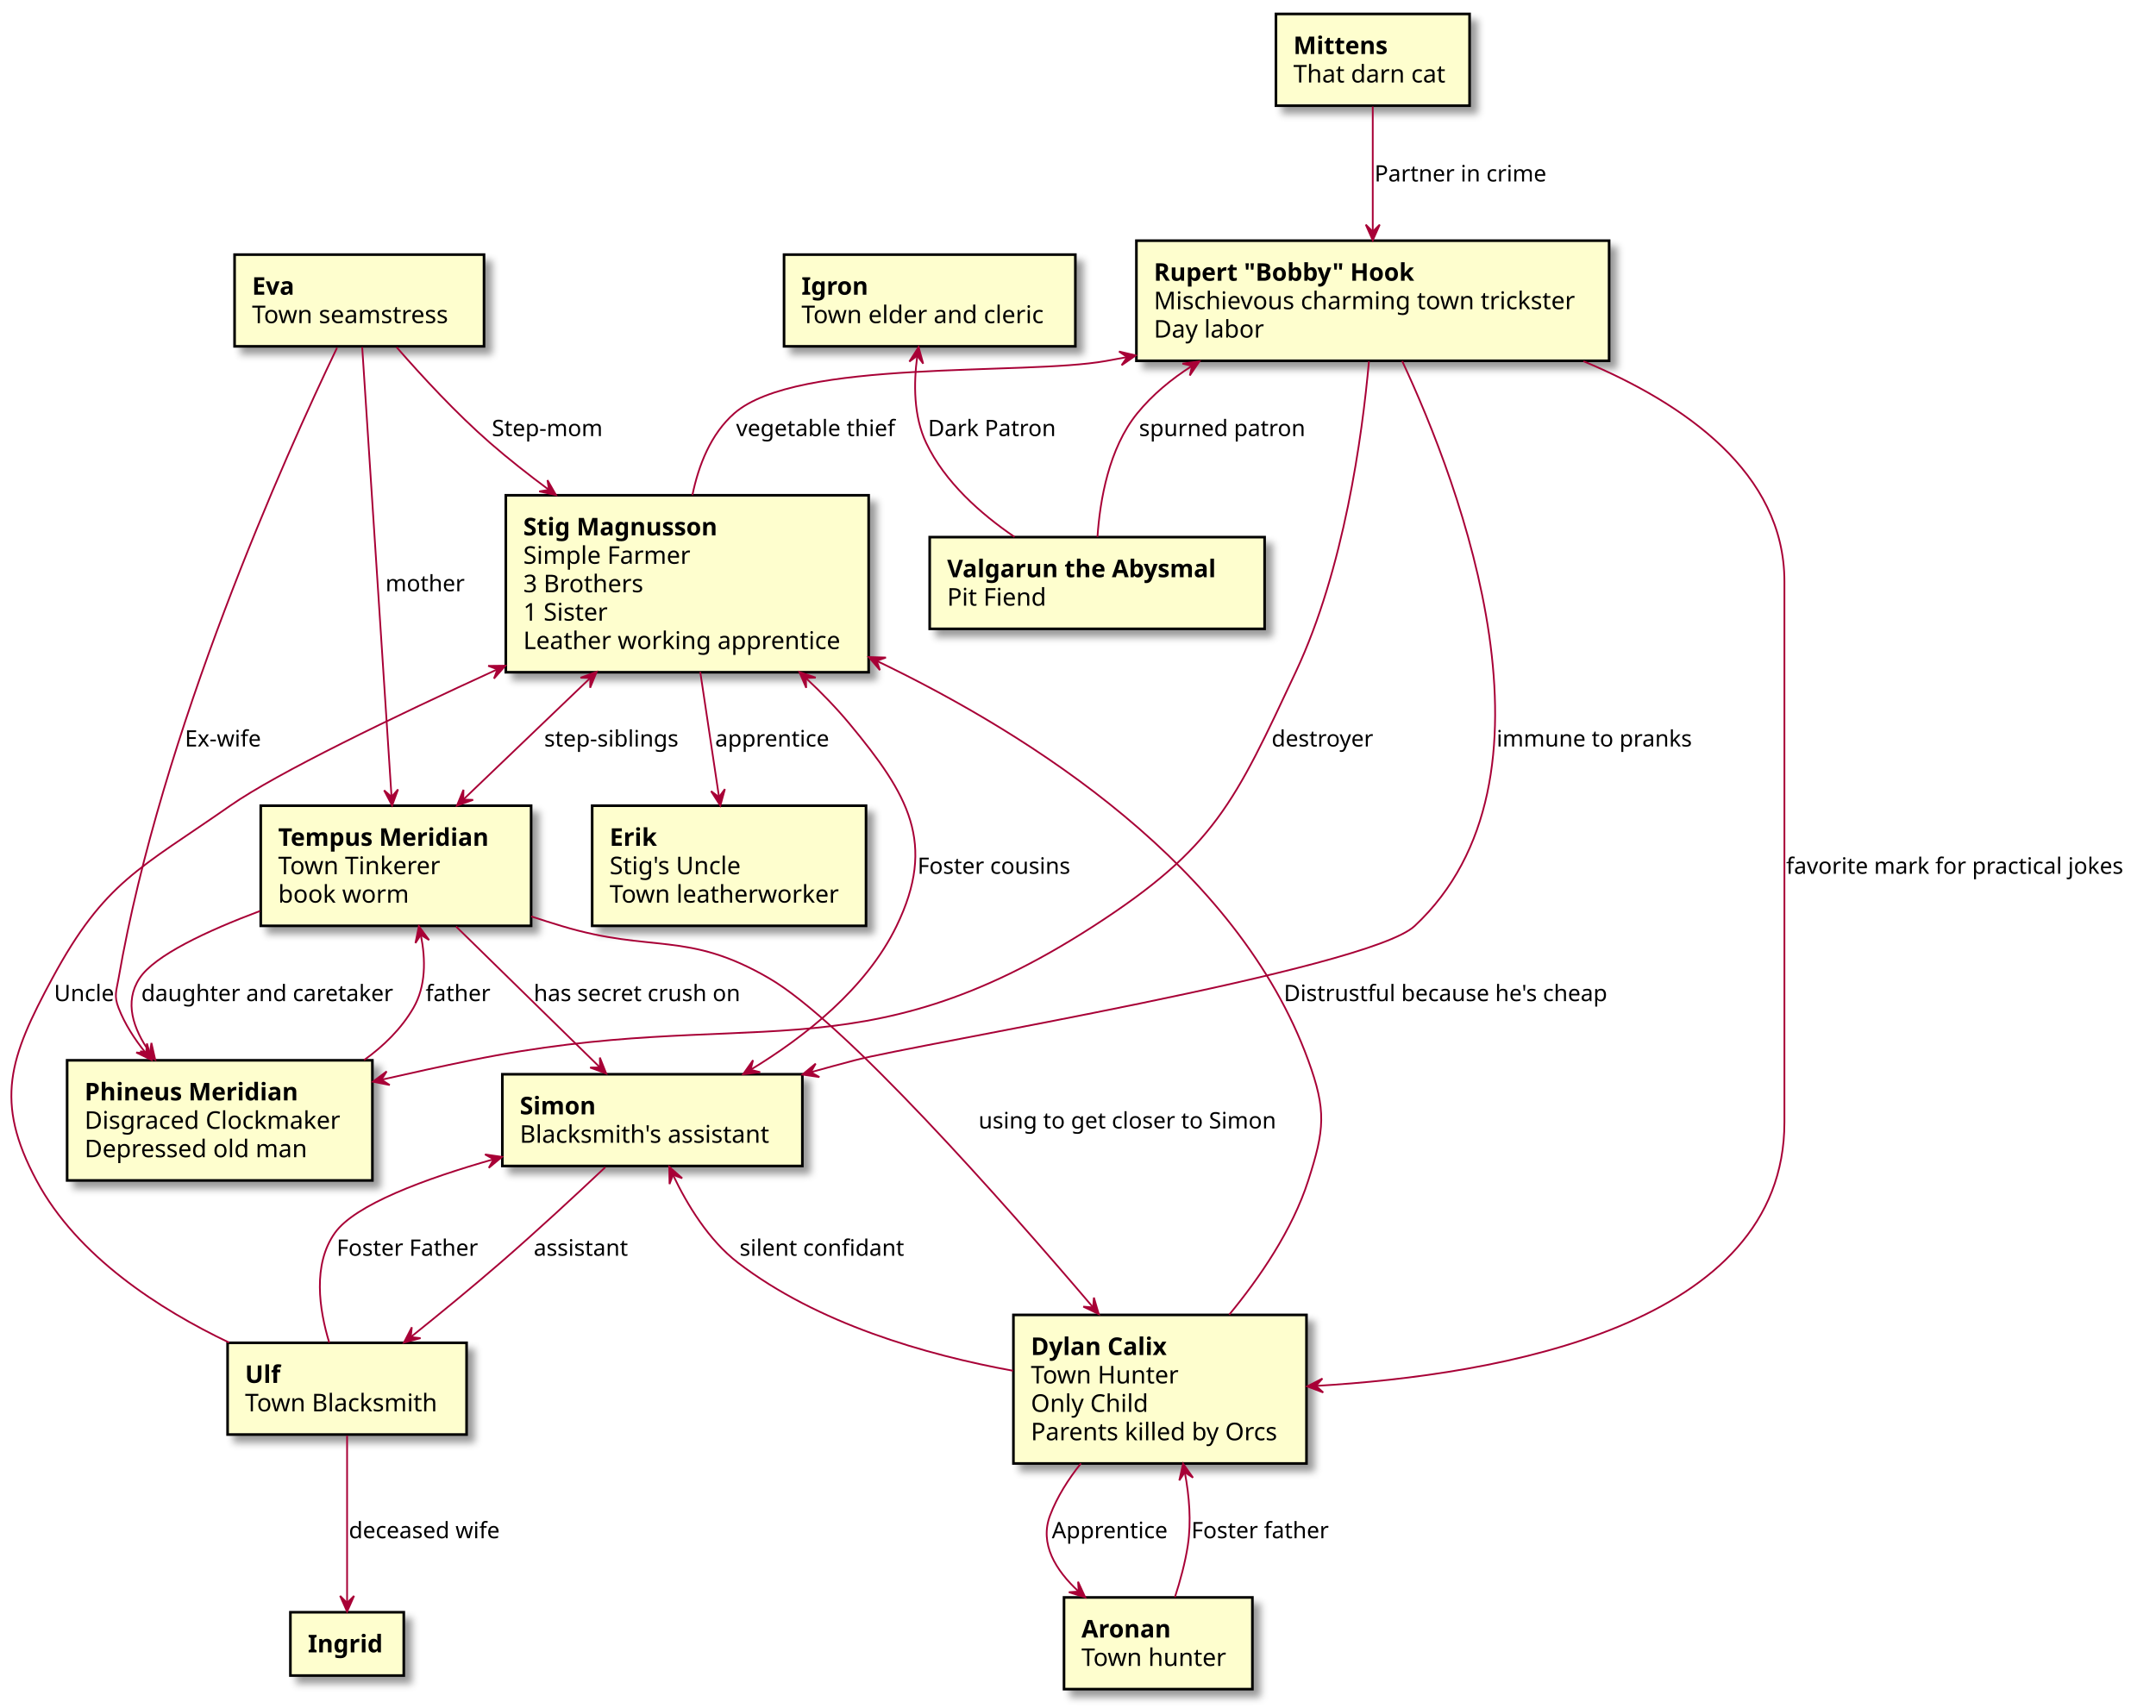
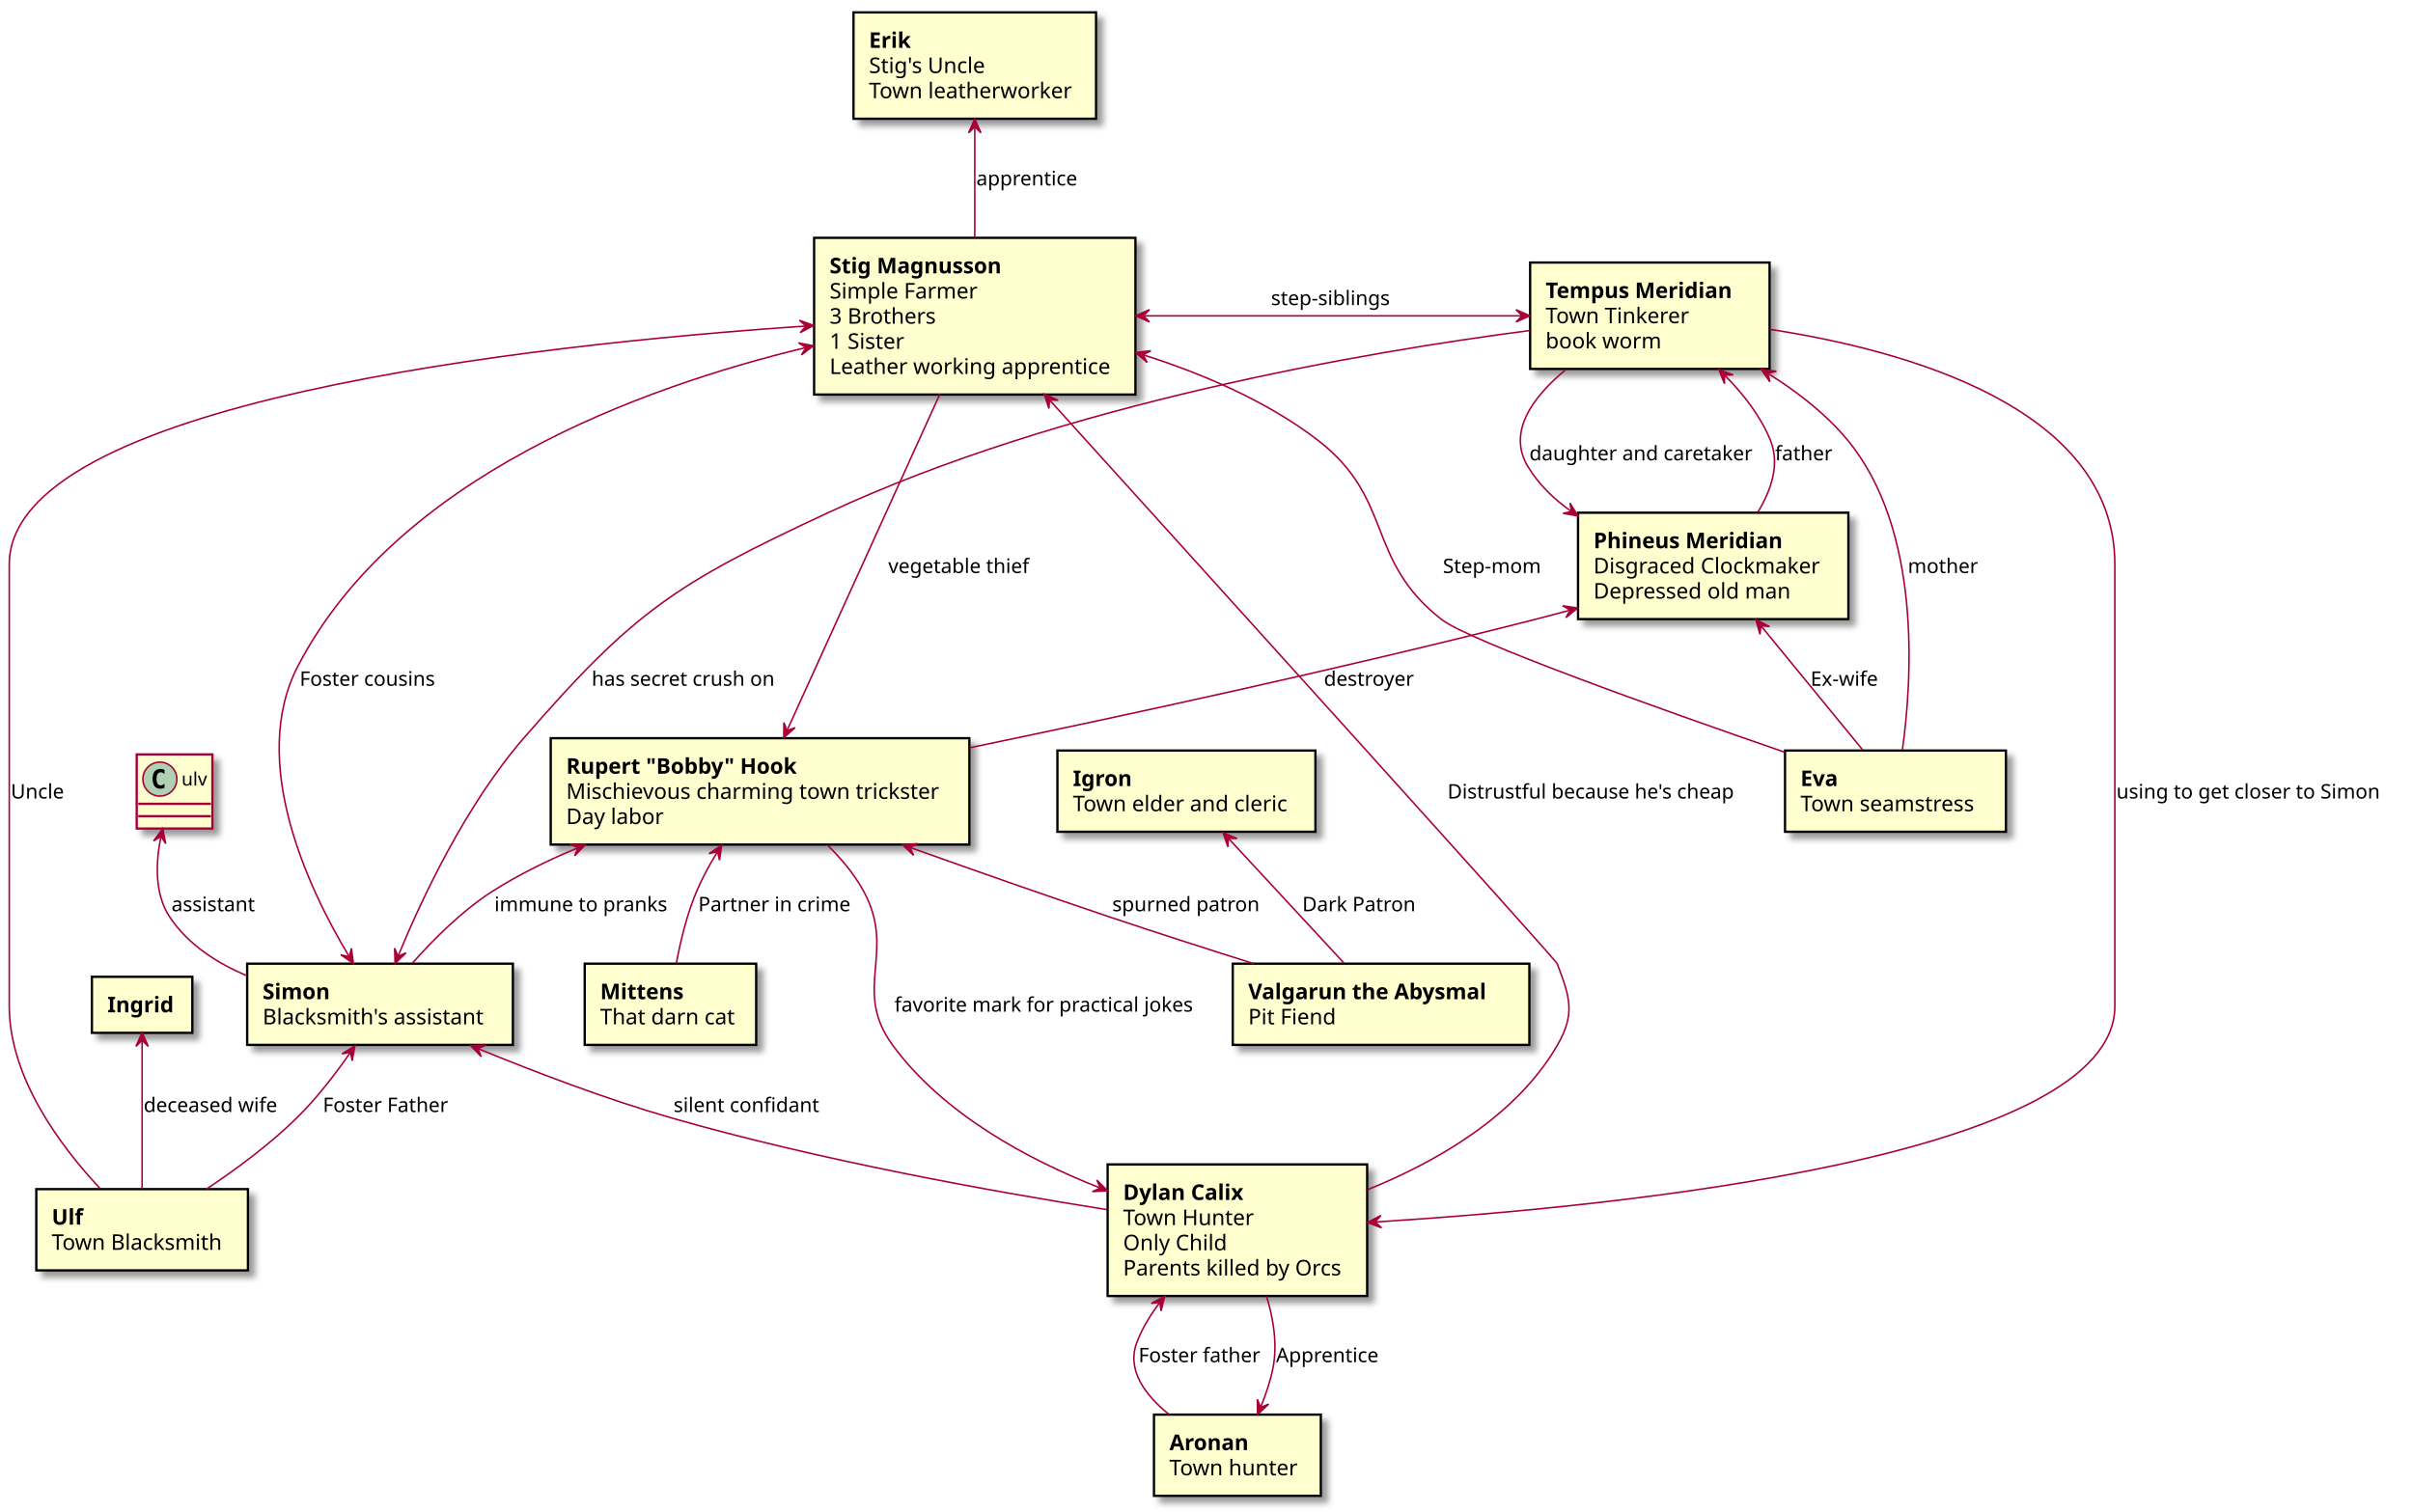
- <svg xmlns="http://www.w3.org/2000/svg" contentScriptType="application/ecmascript" contentStyleType="text/css" height="979px" preserveAspectRatio="none" style="width:1236px;height:979px;" version="1.1" viewBox="0 0 1236 979" width="1236px" zoomAndPan="magnify">
+ <svg xmlns="http://www.w3.org/2000/svg" contentScriptType="application/ecmascript" contentStyleType="text/css" height="979px" preserveAspectRatio="none" style="width:1562px;height:979px;" version="1.1" viewBox="0 0 1562 979" width="1562px" zoomAndPan="magnify">
  <defs>
-     <filter height="300%" id="fdh2hsy1jecmj" width="300%" x="-1" y="-1">
+     <filter height="300%" id="f1grgkaiyxh1zf" width="300%" x="-1" y="-1">
      <feGaussianBlur result="blurOut" stdDeviation="2.0" />
      <feColorMatrix in="blurOut" result="blurOut2" type="matrix" values="0 0 0 0 0 0 0 0 0 0 0 0 0 0 0 0 0 0 .4 0" />
      <feOffset dx="4.0" dy="4.0" in="blurOut2" result="blurOut3" />
      <feBlend in="SourceGraphic" in2="blurOut3" mode="normal" />
    </filter>
  </defs>
  <g>
-     <rect fill="#FEFECE" filter="url(#fdh2hsy1jecmj)" height="101.484" style="stroke: #000000; stroke-width: 1.5;" width="208" x="289.98" y="284" />
-     <text fill="#000000" font-family="sans-serif" font-size="14" font-weight="bold" lengthAdjust="spacingAndGlyphs" textLength="125" x="299.98" y="306.995">Stig Magnusson</text>
-     <text fill="#000000" font-family="sans-serif" font-size="14" lengthAdjust="spacingAndGlyphs" textLength="98" x="299.98" y="323.292">Simple Farmer</text>
-     <text fill="#000000" font-family="sans-serif" font-size="14" lengthAdjust="spacingAndGlyphs" textLength="73" x="299.98" y="339.589">3 Brothers</text>
-     <text fill="#000000" font-family="sans-serif" font-size="14" lengthAdjust="spacingAndGlyphs" textLength="52" x="299.98" y="355.886">1 Sister</text>
-     <text fill="#000000" font-family="sans-serif" font-size="14" lengthAdjust="spacingAndGlyphs" textLength="188" x="299.98" y="372.183">Leather working apprentice</text>
-     <rect fill="#FEFECE" filter="url(#fdh2hsy1jecmj)" height="68.891" style="stroke: #000000; stroke-width: 1.5;" width="157" x="339.48" y="462" />
-     <text fill="#000000" font-family="sans-serif" font-size="14" font-weight="bold" lengthAdjust="spacingAndGlyphs" textLength="29" x="349.48" y="484.995">Erik</text>
-     <text fill="#000000" font-family="sans-serif" font-size="14" lengthAdjust="spacingAndGlyphs" textLength="80" x="349.48" y="501.292">Stig's Uncle</text>
-     <text fill="#000000" font-family="sans-serif" font-size="14" lengthAdjust="spacingAndGlyphs" textLength="137" x="349.48" y="517.589">Town leatherworker</text>
-     <rect fill="#FEFECE" filter="url(#fdh2hsy1jecmj)" height="68.891" style="stroke: #000000; stroke-width: 1.5;" width="155" x="149.48" y="462" />
-     <text fill="#000000" font-family="sans-serif" font-size="14" font-weight="bold" lengthAdjust="spacingAndGlyphs" textLength="135" x="159.48" y="484.995">Tempus Meridian</text>
-     <text fill="#000000" font-family="sans-serif" font-size="14" lengthAdjust="spacingAndGlyphs" textLength="99" x="159.48" y="501.292">Town Tinkerer</text>
-     <text fill="#000000" font-family="sans-serif" font-size="14" lengthAdjust="spacingAndGlyphs" textLength="77" x="159.48" y="517.589">book worm</text>
-     <rect fill="#FEFECE" filter="url(#fdh2hsy1jecmj)" height="68.891" style="stroke: #000000; stroke-width: 1.5;" width="175" x="38.48" y="608" />
-     <text fill="#000000" font-family="sans-serif" font-size="14" font-weight="bold" lengthAdjust="spacingAndGlyphs" textLength="135" x="48.48" y="630.995">Phineus Meridian</text>
-     <text fill="#000000" font-family="sans-serif" font-size="14" lengthAdjust="spacingAndGlyphs" textLength="155" x="48.48" y="647.292">Disgraced Clockmaker</text>
-     <text fill="#000000" font-family="sans-serif" font-size="14" lengthAdjust="spacingAndGlyphs" textLength="136" x="48.48" y="663.589">Depressed old man</text>
-     <rect fill="#FEFECE" filter="url(#fdh2hsy1jecmj)" height="52.594" style="stroke: #000000; stroke-width: 1.5;" width="143" x="134.48" y="146" />
-     <text fill="#000000" font-family="sans-serif" font-size="14" font-weight="bold" lengthAdjust="spacingAndGlyphs" textLength="27" x="144.48" y="168.995">Eva</text>
-     <text fill="#000000" font-family="sans-serif" font-size="14" lengthAdjust="spacingAndGlyphs" textLength="123" x="144.48" y="185.292">Town seamstress</text>
-     <rect fill="#FEFECE" filter="url(#fdh2hsy1jecmj)" height="85.188" style="stroke: #000000; stroke-width: 1.5;" width="168" x="580.98" y="754" />
-     <text fill="#000000" font-family="sans-serif" font-size="14" font-weight="bold" lengthAdjust="spacingAndGlyphs" textLength="85" x="590.98" y="776.995">Dylan Calix</text>
-     <text fill="#000000" font-family="sans-serif" font-size="14" lengthAdjust="spacingAndGlyphs" textLength="89" x="590.98" y="793.292">Town Hunter</text>
-     <text fill="#000000" font-family="sans-serif" font-size="14" lengthAdjust="spacingAndGlyphs" textLength="68" x="590.98" y="809.589">Only Child</text>
-     <text fill="#000000" font-family="sans-serif" font-size="14" lengthAdjust="spacingAndGlyphs" textLength="148" x="590.98" y="825.886">Parents killed by Orcs</text>
-     <rect fill="#FEFECE" filter="url(#fdh2hsy1jecmj)" height="52.594" style="stroke: #000000; stroke-width: 1.5;" width="108" x="609.98" y="916" />
-     <text fill="#000000" font-family="sans-serif" font-size="14" font-weight="bold" lengthAdjust="spacingAndGlyphs" textLength="57" x="619.98" y="938.995">Aronan</text>
-     <text fill="#000000" font-family="sans-serif" font-size="14" lengthAdjust="spacingAndGlyphs" textLength="88" x="619.98" y="955.292">Town hunter</text>
-     <rect fill="#FEFECE" filter="url(#fdh2hsy1jecmj)" height="52.594" style="stroke: #000000; stroke-width: 1.5;" width="172" x="287.98" y="616" />
-     <text fill="#000000" font-family="sans-serif" font-size="14" font-weight="bold" lengthAdjust="spacingAndGlyphs" textLength="48" x="297.98" y="638.995">Simon</text>
-     <text fill="#000000" font-family="sans-serif" font-size="14" lengthAdjust="spacingAndGlyphs" textLength="152" x="297.98" y="655.292">Blacksmith's assistant</text>
-     <rect fill="#FEFECE" filter="url(#fdh2hsy1jecmj)" height="52.594" style="stroke: #000000; stroke-width: 1.5;" width="137" x="130.48" y="770" />
-     <text fill="#000000" font-family="sans-serif" font-size="14" font-weight="bold" lengthAdjust="spacingAndGlyphs" textLength="21" x="140.48" y="792.995">Ulf</text>
-     <text fill="#000000" font-family="sans-serif" font-size="14" lengthAdjust="spacingAndGlyphs" textLength="117" x="140.48" y="809.292">Town Blacksmith</text>
-     <rect fill="#FEFECE" filter="url(#fdh2hsy1jecmj)" height="68.891" style="stroke: #000000; stroke-width: 1.5;" width="271" x="651.48" y="138" />
-     <text fill="#000000" font-family="sans-serif" font-size="14" font-weight="bold" lengthAdjust="spacingAndGlyphs" textLength="166" x="661.48" y="160.995">Rupert "Bobby" Hook</text>
-     <text fill="#000000" font-family="sans-serif" font-size="14" lengthAdjust="spacingAndGlyphs" textLength="251" x="661.48" y="177.292">Mischievous charming town trickster</text>
-     <text fill="#000000" font-family="sans-serif" font-size="14" lengthAdjust="spacingAndGlyphs" textLength="64" x="661.48" y="193.589">Day labor</text>
-     <rect fill="#FEFECE" filter="url(#fdh2hsy1jecmj)" height="52.594" style="stroke: #000000; stroke-width: 1.5;" width="111" x="731.48" y="8" />
-     <text fill="#000000" font-family="sans-serif" font-size="14" font-weight="bold" lengthAdjust="spacingAndGlyphs" textLength="58" x="741.48" y="30.995">Mittens</text>
-     <text fill="#000000" font-family="sans-serif" font-size="14" lengthAdjust="spacingAndGlyphs" textLength="91" x="741.48" y="47.292">That darn cat</text>
-     <rect fill="#FEFECE" filter="url(#fdh2hsy1jecmj)" height="52.594" style="stroke: #000000; stroke-width: 1.5;" width="167" x="449.48" y="146" />
-     <text fill="#000000" font-family="sans-serif" font-size="14" font-weight="bold" lengthAdjust="spacingAndGlyphs" textLength="41" x="459.48" y="168.995">Igron</text>
-     <text fill="#000000" font-family="sans-serif" font-size="14" lengthAdjust="spacingAndGlyphs" textLength="147" x="459.48" y="185.292">Town elder and cleric</text>
-     <rect fill="#FEFECE" filter="url(#fdh2hsy1jecmj)" height="36.297" style="stroke: #000000; stroke-width: 1.5;" width="65" x="166.48" y="924.5" />
-     <text fill="#000000" font-family="sans-serif" font-size="14" font-weight="bold" lengthAdjust="spacingAndGlyphs" textLength="45" x="176.48" y="947.495">Ingrid</text>
-     <rect fill="#FEFECE" filter="url(#fdh2hsy1jecmj)" height="52.594" style="stroke: #000000; stroke-width: 1.5;" width="192" x="532.98" y="308" />
-     <text fill="#000000" font-family="sans-serif" font-size="14" font-weight="bold" lengthAdjust="spacingAndGlyphs" textLength="172" x="542.98" y="330.995">Valgarun the Abysmal</text>
-     <text fill="#000000" font-family="sans-serif" font-size="14" lengthAdjust="spacingAndGlyphs" textLength="59" x="542.98" y="347.292">Pit Fiend</text>
-     <path d="M683.27,209.87 C671.5,217.39 660.64,226.35 651.98,237 C635.68,257.05 630.59,286.73 629.16,307.88 " fill="none" id="james&lt;-valgarun" style="stroke: #A80036; stroke-width: 1.0;" />
-     <polygon fill="#A80036" points="687.65,207.17,677.893,208.51,683.4,209.803,682.106,215.31,687.65,207.17" style="stroke: #A80036; stroke-width: 1.0;" />
-     <text fill="#000000" font-family="sans-serif" font-size="13" lengthAdjust="spacingAndGlyphs" textLength="98" x="652.98" y="250.067">spurned patron</text>
-     <path d="M525.84,204.2 C523.75,219.82 523.69,238.69 530.98,254 C541.67,276.45 562.15,294.62 581.63,307.89 " fill="none" id="igron&lt;-valgarun" style="stroke: #A80036; stroke-width: 1.0;" />
-     <polygon fill="#A80036" points="526.62,199.03,521.33,207.338,525.879,203.975,529.242,208.523,526.62,199.03" style="stroke: #A80036; stroke-width: 1.0;" />
-     <text fill="#000000" font-family="sans-serif" font-size="13" lengthAdjust="spacingAndGlyphs" textLength="76" x="531.98" y="250.067">Dark Patron</text>
-     <path d="M198.98,823.24 C198.98,850.43 198.98,892.88 198.98,918.84 " fill="none" id="ulf-&gt;ingrid" style="stroke: #A80036; stroke-width: 1.0;" />
-     <polygon fill="#A80036" points="198.98,924.12,202.98,915.12,198.98,919.12,194.98,915.12,198.98,924.12" style="stroke: #A80036; stroke-width: 1.0;" />
-     <text fill="#000000" font-family="sans-serif" font-size="13" lengthAdjust="spacingAndGlyphs" textLength="90" x="199.98" y="882.067">deceased wife</text>
-     <path d="M149.1,522.37 C118.52,533.84 88.65,547.82 79.98,561 C71.09,574.53 76.28,589.86 85.87,603.48 " fill="none" id="rob-&gt;phineus" style="stroke: #A80036; stroke-width: 1.0;" />
-     <polygon fill="#A80036" points="88.98,607.65,86.802,598.045,85.989,603.643,80.391,602.83,88.98,607.65" style="stroke: #A80036; stroke-width: 1.0;" />
-     <text fill="#000000" font-family="sans-serif" font-size="13" lengthAdjust="spacingAndGlyphs" textLength="151" x="80.98" y="574.067">daughter and caretaker</text>
-     <path d="M208.7,607.88 C220,599.77 230.07,589.91 236.98,578 C244.22,565.52 244.06,550.14 241.27,536.18 " fill="none" id="phineus-&gt;rob" style="stroke: #A80036; stroke-width: 1.0;" />
-     <polygon fill="#A80036" points="240.13,531.11,238.178,540.763,241.215,535.991,245.987,539.028,240.13,531.11" style="stroke: #A80036; stroke-width: 1.0;" />
-     <text fill="#000000" font-family="sans-serif" font-size="13" lengthAdjust="spacingAndGlyphs" textLength="38" x="243.98" y="574.067">father</text>
-     <path d="M193.21,199.43 C163.91,260.55 92.47,419.2 67.98,561 C66.69,568.45 65.25,570.96 67.98,578 C71.53,587.16 77.09,595.81 83.39,603.6 " fill="none" id="eva-&gt;phineus" style="stroke: #A80036; stroke-width: 1.0;" />
-     <polygon fill="#A80036" points="86.96,607.84,84.237,598.375,83.745,604.011,78.11,603.519,86.96,607.84" style="stroke: #A80036; stroke-width: 1.0;" />
-     <text fill="#000000" font-family="sans-serif" font-size="13" lengthAdjust="spacingAndGlyphs" textLength="44" x="105.98" y="428.067">Ex-wife</text>
-     <path d="M227.38,199.1 C241.75,215.6 261.54,237.06 280.98,254 C291.45,263.12 302.96,272.19 314.51,280.75 " fill="none" id="eva-&gt;clem" style="stroke: #A80036; stroke-width: 1.0;" />
-     <polygon fill="#A80036" points="318.76,283.88,313.872,275.33,314.729,280.921,309.138,281.779,318.76,283.88" style="stroke: #A80036; stroke-width: 1.0;" />
-     <text fill="#000000" font-family="sans-serif" font-size="13" lengthAdjust="spacingAndGlyphs" textLength="69" x="281.98" y="250.067">Step-mom</text>
-     <path d="M784.79,207.25 C780.93,250.32 770.51,326.25 742.98,385 C707.81,460.04 696.6,486.04 626.98,531 C490.63,619.06 429.02,575.57 269.98,608 C253.45,611.37 235.93,615.22 219,619.07 " fill="none" id="james-&gt;phineus" style="stroke: #A80036; stroke-width: 1.0;" />
-     <polygon fill="#A80036" points="213.77,620.27,223.435,622.163,218.644,619.155,221.651,614.364,213.77,620.27" style="stroke: #A80036; stroke-width: 1.0;" />
-     <text fill="#000000" font-family="sans-serif" font-size="13" lengthAdjust="spacingAndGlyphs" textLength="61" x="728.98" y="428.067">destroyer</text>
-     <path d="M338.36,388.79 C314.52,411.63 287.24,437.76 265.65,458.45 " fill="none" id="clem-rob" style="stroke: #A80036; stroke-width: 1.0;" />
-     <polygon fill="#A80036" points="261.96,461.98,271.229,458.65,265.573,458.524,265.699,452.868,261.96,461.98" style="stroke: #A80036; stroke-width: 1.0;" />
-     <polygon fill="#A80036" points="342.05,385.25,332.788,388.599,338.444,388.714,338.33,394.369,342.05,385.25" style="stroke: #A80036; stroke-width: 1.0;" />
-     <text fill="#000000" font-family="sans-serif" font-size="13" lengthAdjust="spacingAndGlyphs" textLength="80" x="311.98" y="428.067">step-siblings</text>
-     <path d="M261.44,531.26 C286.42,555.72 319.85,588.48 343.78,611.92 " fill="none" id="rob-&gt;martin" style="stroke: #A80036; stroke-width: 1.0;" />
-     <polygon fill="#A80036" points="347.54,615.6,343.912,606.444,343.969,612.1,338.312,612.158,347.54,615.6" style="stroke: #A80036; stroke-width: 1.0;" />
-     <text fill="#000000" font-family="sans-serif" font-size="13" lengthAdjust="spacingAndGlyphs" textLength="126" x="305.98" y="574.067">has secret crush on</text>
-     <path d="M304.55,525.51 C310.43,527.43 316.29,529.28 321.98,531 C374.2,546.75 393.85,533.54 440.98,561 C484.06,586.1 574.74,688.71 626.55,749.57 " fill="none" id="rob-&gt;dave" style="stroke: #A80036; stroke-width: 1.0;" />
-     <polygon fill="#A80036" points="629.9,753.52,627.118,744.072,626.661,749.711,621.023,749.254,629.9,753.52" style="stroke: #A80036; stroke-width: 1.0;" />
-     <text fill="#000000" font-family="sans-serif" font-size="13" lengthAdjust="spacingAndGlyphs" textLength="180" x="560.98" y="647.067">using to get closer to Simon</text>
-     <path d="M207.64,199.04 C211.31,255.29 220.11,390.16 224.46,456.84 " fill="none" id="eva-&gt;rob" style="stroke: #A80036; stroke-width: 1.0;" />
-     <polygon fill="#A80036" points="224.79,461.91,228.19,452.666,224.461,456.921,220.207,453.192,224.79,461.91" style="stroke: #A80036; stroke-width: 1.0;" />
-     <text fill="#000000" font-family="sans-serif" font-size="13" lengthAdjust="spacingAndGlyphs" textLength="47" x="220.98" y="339.067">mother</text>
-     <path d="M673.56,915.89 C676.57,906.61 679.49,895.97 680.98,886 C683,872.5 681.78,857.91 679.29,844.54 " fill="none" id="aronan-&gt;dave" style="stroke: #A80036; stroke-width: 1.0;" />
-     <polygon fill="#A80036" points="678.23,839.28,676.083,848.892,679.216,844.182,683.926,847.314,678.23,839.28" style="stroke: #A80036; stroke-width: 1.0;" />
-     <text fill="#000000" font-family="sans-serif" font-size="13" lengthAdjust="spacingAndGlyphs" textLength="82" x="682.98" y="882.067">Foster father</text>
-     <path d="M619.7,839.12 C612.45,848.2 606.01,858.32 601.98,869 C595.83,885.29 605.18,900.42 618.34,912.61 " fill="none" id="dave-&gt;aronan" style="stroke: #A80036; stroke-width: 1.0;" />
-     <polygon fill="#A80036" points="622.15,915.96,618.047,907.007,618.4,912.652,612.755,913.006,622.15,915.96" style="stroke: #A80036; stroke-width: 1.0;" />
-     <text fill="#000000" font-family="sans-serif" font-size="13" lengthAdjust="spacingAndGlyphs" textLength="69" x="602.98" y="882.067">Apprentice</text>
-     <path d="M704.7,753.84 C722.22,732.61 740.87,705.32 749.98,677 C759.37,647.81 760.5,636.81 749.98,608 C709.46,497.03 591.84,421.85 502.79,379.04 " fill="none" id="dave-&gt;clem" style="stroke: #A80036; stroke-width: 1.0;" />
-     <polygon fill="#A80036" points="498.04,376.77,504.436,384.26,502.551,378.926,507.885,377.041,498.04,376.77" style="stroke: #A80036; stroke-width: 1.0;" />
-     <text fill="#000000" font-family="sans-serif" font-size="13" lengthAdjust="spacingAndGlyphs" textLength="196" x="735.98" y="574.067">Distrustful because he's cheap</text>
-     <path d="M346.96,669.34 C329.99,685.36 307.5,706.2 286.98,724 C270.39,738.39 251.55,753.81 235.57,766.64 " fill="none" id="martin-&gt;ulf" style="stroke: #A80036; stroke-width: 1.0;" />
-     <polygon fill="#A80036" points="231.57,769.84,241.093,767.328,235.47,766.711,236.087,761.088,231.57,769.84" style="stroke: #A80036; stroke-width: 1.0;" />
-     <text fill="#000000" font-family="sans-serif" font-size="13" lengthAdjust="spacingAndGlyphs" textLength="58" x="305.98" y="720.067">assistant</text>
-     <path d="M188.75,769.89 C182.95,750.83 179.13,725.09 191.98,707 C203.48,690.81 243.43,675.98 282.98,664.74 " fill="none" id="ulf-&gt;martin" style="stroke: #A80036; stroke-width: 1.0;" />
-     <polygon fill="#A80036" points="287.8,663.38,278.052,661.972,282.988,664.737,280.223,669.672,287.8,663.38" style="stroke: #A80036; stroke-width: 1.0;" />
-     <text fill="#000000" font-family="sans-serif" font-size="13" lengthAdjust="spacingAndGlyphs" textLength="85" x="192.98" y="720.067">Foster Father</text>
-     <path d="M645.97,204.79 C641.94,205.55 637.93,206.29 633.98,207 C586.93,215.45 456.95,205.52 420.98,237 C407.5,248.8 400.49,266.73 396.94,283.94 " fill="none" id="james&lt;-clem" style="stroke: #A80036; stroke-width: 1.0;" />
-     <polygon fill="#A80036" points="651.11,203.81,641.523,201.556,646.197,204.741,643.012,209.416,651.11,203.81" style="stroke: #A80036; stroke-width: 1.0;" />
-     <text fill="#000000" font-family="sans-serif" font-size="13" lengthAdjust="spacingAndGlyphs" textLength="95" x="421.98" y="250.067">vegetable thief</text>
-     <path d="M907.74,207.12 C965.81,231.39 1022.98,271.13 1022.98,333.5 C1022.98,333.5 1022.98,333.5 1022.98,643.5 C1022.98,759.98 860.41,788.5 754.37,794.71 " fill="none" id="james-&gt;dave" style="stroke: #A80036; stroke-width: 1.0;" />
-     <polygon fill="#A80036" points="749.37,794.99,758.584,798.468,754.362,794.704,758.126,790.482,749.37,794.99" style="stroke: #A80036; stroke-width: 1.0;" />
-     <text fill="#000000" font-family="sans-serif" font-size="13" lengthAdjust="spacingAndGlyphs" textLength="201" x="1023.98" y="501.067">favorite mark for practical jokes</text>
-     <path d="M401.44,385.25 C404.91,408.35 408.96,435.39 412.19,456.92 " fill="none" id="clem-&gt;erik" style="stroke: #A80036; stroke-width: 1.0;" />
-     <polygon fill="#A80036" points="412.95,461.98,415.568,452.486,412.207,457.036,407.657,453.674,412.95,461.98" style="stroke: #A80036; stroke-width: 1.0;" />
-     <text fill="#000000" font-family="sans-serif" font-size="13" lengthAdjust="spacingAndGlyphs" textLength="68" x="409.98" y="428.067">apprentice</text>
-     <path d="M462.09,388.88 C470.94,397.17 479.5,405.99 486.98,415 C520.77,455.74 537.07,483.37 513.98,531 C496.6,566.85 461.33,594.58 430.53,613.29 " fill="none" id="clem-martin" style="stroke: #A80036; stroke-width: 1.0;" />
-     <polygon fill="#A80036" points="426.02,615.99,435.798,614.813,430.314,613.428,431.699,607.943,426.02,615.99" style="stroke: #A80036; stroke-width: 1.0;" />
-     <polygon fill="#A80036" points="458.29,385.36,462.175,394.41,461.959,388.757,467.611,388.54,458.29,385.36" style="stroke: #A80036; stroke-width: 1.0;" />
-     <text fill="#000000" font-family="sans-serif" font-size="13" lengthAdjust="spacingAndGlyphs" textLength="92" x="525.98" y="501.067">Foster cousins</text>
-     <path d="M131.34,769.86 C91.43,750.81 44.29,720.53 20.98,677 C-3.44,631.42 5.43,606.51 29.98,561 C59.98,505.4 80.2,498.2 131.98,462 C158.81,443.24 225.64,411.05 285.09,383.83 " fill="none" id="ulf-&gt;clem" style="stroke: #A80036; stroke-width: 1.0;" />
-     <polygon fill="#A80036" points="289.72,381.72,279.872,381.828,285.174,383.801,283.201,389.103,289.72,381.72" style="stroke: #A80036; stroke-width: 1.0;" />
-     <text fill="#000000" font-family="sans-serif" font-size="13" lengthAdjust="spacingAndGlyphs" textLength="36" x="30.98" y="574.067">Uncle</text>
-     <path d="M803.85,207.02 C837.24,278.62 901.1,446.81 810.98,531 C784.18,556.04 525.44,598.63 489.98,608 C481.92,610.13 473.57,612.4 465.21,614.73 " fill="none" id="james-&gt;martin" style="stroke: #A80036; stroke-width: 1.0;" />
-     <polygon fill="#A80036" points="460.01,616.18,469.754,617.615,464.826,614.837,467.604,609.909,460.01,616.18" style="stroke: #A80036; stroke-width: 1.0;" />
-     <text fill="#000000" font-family="sans-serif" font-size="13" lengthAdjust="spacingAndGlyphs" textLength="117" x="857.98" y="428.067">immune to pranks</text>
-     <path d="M385.86,673.82 C393.96,690.83 406.26,711.14 422.98,724 C468.47,758.99 530.77,776.89 580.77,786.03 " fill="none" id="martin&lt;-dave" style="stroke: #A80036; stroke-width: 1.0;" />
-     <polygon fill="#A80036" points="383.69,669.12,383.836,678.968,385.788,673.659,391.097,675.611,383.69,669.12" style="stroke: #A80036; stroke-width: 1.0;" />
-     <text fill="#000000" font-family="sans-serif" font-size="13" lengthAdjust="spacingAndGlyphs" textLength="97" x="423.98" y="720.067">silent confidant</text>
-     <path d="M786.98,61.08 C786.98,81.25 786.98,109.72 786.98,132.7 " fill="none" id="mittens-&gt;james" style="stroke: #A80036; stroke-width: 1.0;" />
-     <polygon fill="#A80036" points="786.98,137.81,790.98,128.81,786.98,132.81,782.98,128.81,786.98,137.81" style="stroke: #A80036; stroke-width: 1.0;" />
-     <text fill="#000000" font-family="sans-serif" font-size="13" lengthAdjust="spacingAndGlyphs" textLength="102" x="787.98" y="104.067">Partner in crime</text>
+     <rect fill="#FEFECE" filter="url(#f1grgkaiyxh1zf)" height="101.484" style="stroke: #000000; stroke-width: 1.5;" width="208" x="527" y="154" />
+     <text fill="#000000" font-family="sans-serif" font-size="14" font-weight="bold" lengthAdjust="spacingAndGlyphs" textLength="125" x="537" y="176.995">Stig Magnusson</text>
+     <text fill="#000000" font-family="sans-serif" font-size="14" lengthAdjust="spacingAndGlyphs" textLength="98" x="537" y="193.292">Simple Farmer</text>
+     <text fill="#000000" font-family="sans-serif" font-size="14" lengthAdjust="spacingAndGlyphs" textLength="73" x="537" y="209.589">3 Brothers</text>
+     <text fill="#000000" font-family="sans-serif" font-size="14" lengthAdjust="spacingAndGlyphs" textLength="52" x="537" y="225.886">1 Sister</text>
+     <text fill="#000000" font-family="sans-serif" font-size="14" lengthAdjust="spacingAndGlyphs" textLength="188" x="537" y="242.183">Leather working apprentice</text>
+     <rect fill="#FEFECE" filter="url(#f1grgkaiyxh1zf)" height="68.891" style="stroke: #000000; stroke-width: 1.5;" width="157" x="552.5" y="8" />
+     <text fill="#000000" font-family="sans-serif" font-size="14" font-weight="bold" lengthAdjust="spacingAndGlyphs" textLength="29" x="562.5" y="30.995">Erik</text>
+     <text fill="#000000" font-family="sans-serif" font-size="14" lengthAdjust="spacingAndGlyphs" textLength="80" x="562.5" y="47.292">Stig's Uncle</text>
+     <text fill="#000000" font-family="sans-serif" font-size="14" lengthAdjust="spacingAndGlyphs" textLength="137" x="562.5" y="63.589">Town leatherworker</text>
+     <rect fill="#FEFECE" filter="url(#f1grgkaiyxh1zf)" height="68.891" style="stroke: #000000; stroke-width: 1.5;" width="155" x="990.5" y="170" />
+     <text fill="#000000" font-family="sans-serif" font-size="14" font-weight="bold" lengthAdjust="spacingAndGlyphs" textLength="135" x="1000.5" y="192.995">Tempus Meridian</text>
+     <text fill="#000000" font-family="sans-serif" font-size="14" lengthAdjust="spacingAndGlyphs" textLength="99" x="1000.5" y="209.292">Town Tinkerer</text>
+     <text fill="#000000" font-family="sans-serif" font-size="14" lengthAdjust="spacingAndGlyphs" textLength="77" x="1000.5" y="225.589">book worm</text>
+     <rect fill="#FEFECE" filter="url(#f1grgkaiyxh1zf)" height="68.891" style="stroke: #000000; stroke-width: 1.5;" width="175" x="1021.5" y="332" />
+     <text fill="#000000" font-family="sans-serif" font-size="14" font-weight="bold" lengthAdjust="spacingAndGlyphs" textLength="135" x="1031.5" y="354.995">Phineus Meridian</text>
+     <text fill="#000000" font-family="sans-serif" font-size="14" lengthAdjust="spacingAndGlyphs" textLength="155" x="1031.5" y="371.292">Disgraced Clockmaker</text>
+     <text fill="#000000" font-family="sans-serif" font-size="14" lengthAdjust="spacingAndGlyphs" textLength="136" x="1031.5" y="387.589">Depressed old man</text>
+     <rect fill="#FEFECE" filter="url(#f1grgkaiyxh1zf)" height="52.594" style="stroke: #000000; stroke-width: 1.5;" width="143" x="1155.5" y="486" />
+     <text fill="#000000" font-family="sans-serif" font-size="14" font-weight="bold" lengthAdjust="spacingAndGlyphs" textLength="27" x="1165.5" y="508.995">Eva</text>
+     <text fill="#000000" font-family="sans-serif" font-size="14" lengthAdjust="spacingAndGlyphs" textLength="123" x="1165.5" y="525.292">Town seamstress</text>
+     <rect fill="#FEFECE" filter="url(#f1grgkaiyxh1zf)" height="85.188" style="stroke: #000000; stroke-width: 1.5;" width="168" x="717" y="754" />
+     <text fill="#000000" font-family="sans-serif" font-size="14" font-weight="bold" lengthAdjust="spacingAndGlyphs" textLength="85" x="727" y="776.995">Dylan Calix</text>
+     <text fill="#000000" font-family="sans-serif" font-size="14" lengthAdjust="spacingAndGlyphs" textLength="89" x="727" y="793.292">Town Hunter</text>
+     <text fill="#000000" font-family="sans-serif" font-size="14" lengthAdjust="spacingAndGlyphs" textLength="68" x="727" y="809.589">Only Child</text>
+     <text fill="#000000" font-family="sans-serif" font-size="14" lengthAdjust="spacingAndGlyphs" textLength="148" x="727" y="825.886">Parents killed by Orcs</text>
+     <rect fill="#FEFECE" filter="url(#f1grgkaiyxh1zf)" height="52.594" style="stroke: #000000; stroke-width: 1.5;" width="108" x="747" y="916" />
+     <text fill="#000000" font-family="sans-serif" font-size="14" font-weight="bold" lengthAdjust="spacingAndGlyphs" textLength="57" x="757" y="938.995">Aronan</text>
+     <text fill="#000000" font-family="sans-serif" font-size="14" lengthAdjust="spacingAndGlyphs" textLength="88" x="757" y="955.292">Town hunter</text>
+     <rect fill="#FEFECE" filter="url(#f1grgkaiyxh1zf)" height="52.594" style="stroke: #000000; stroke-width: 1.5;" width="172" x="160" y="624" />
+     <text fill="#000000" font-family="sans-serif" font-size="14" font-weight="bold" lengthAdjust="spacingAndGlyphs" textLength="48" x="170" y="646.995">Simon</text>
+     <text fill="#000000" font-family="sans-serif" font-size="14" lengthAdjust="spacingAndGlyphs" textLength="152" x="170" y="663.292">Blacksmith's assistant</text>
+     <rect fill="#FEFECE" filter="url(#f1grgkaiyxh1zf)" height="52.594" style="stroke: #000000; stroke-width: 1.5;" width="137" x="23.5" y="770" />
+     <text fill="#000000" font-family="sans-serif" font-size="14" font-weight="bold" lengthAdjust="spacingAndGlyphs" textLength="21" x="33.5" y="792.995">Ulf</text>
+     <text fill="#000000" font-family="sans-serif" font-size="14" lengthAdjust="spacingAndGlyphs" textLength="117" x="33.5" y="809.292">Town Blacksmith</text>
+     <rect fill="#FEFECE" filter="url(#f1grgkaiyxh1zf)" height="68.891" style="stroke: #000000; stroke-width: 1.5;" width="271" x="356.5" y="478" />
+     <text fill="#000000" font-family="sans-serif" font-size="14" font-weight="bold" lengthAdjust="spacingAndGlyphs" textLength="166" x="366.5" y="500.995">Rupert "Bobby" Hook</text>
+     <text fill="#000000" font-family="sans-serif" font-size="14" lengthAdjust="spacingAndGlyphs" textLength="251" x="366.5" y="517.292">Mischievous charming town trickster</text>
+     <text fill="#000000" font-family="sans-serif" font-size="14" lengthAdjust="spacingAndGlyphs" textLength="64" x="366.5" y="533.589">Day labor</text>
+     <rect fill="#FEFECE" filter="url(#f1grgkaiyxh1zf)" height="52.594" style="stroke: #000000; stroke-width: 1.5;" width="111" x="378.5" y="624" />
+     <text fill="#000000" font-family="sans-serif" font-size="14" font-weight="bold" lengthAdjust="spacingAndGlyphs" textLength="58" x="388.5" y="646.995">Mittens</text>
+     <text fill="#000000" font-family="sans-serif" font-size="14" lengthAdjust="spacingAndGlyphs" textLength="91" x="388.5" y="663.292">That darn cat</text>
+     <rect fill="#FEFECE" filter="url(#f1grgkaiyxh1zf)" height="52.594" style="stroke: #000000; stroke-width: 1.5;" width="167" x="684.5" y="486" />
+     <text fill="#000000" font-family="sans-serif" font-size="14" font-weight="bold" lengthAdjust="spacingAndGlyphs" textLength="41" x="694.5" y="508.995">Igron</text>
+     <text fill="#000000" font-family="sans-serif" font-size="14" lengthAdjust="spacingAndGlyphs" textLength="147" x="694.5" y="525.292">Town elder and cleric</text>
+     <rect fill="#FEFECE" filter="url(#f1grgkaiyxh1zf)" height="36.297" style="stroke: #000000; stroke-width: 1.5;" width="65" x="59.5" y="632.5" />
+     <text fill="#000000" font-family="sans-serif" font-size="14" font-weight="bold" lengthAdjust="spacingAndGlyphs" textLength="45" x="69.5" y="655.495">Ingrid</text>
+     <rect fill="#FEFECE" filter="url(#f1grgkaiyxh1zf)" height="52.594" style="stroke: #000000; stroke-width: 1.5;" width="192" x="798" y="624" />
+     <text fill="#000000" font-family="sans-serif" font-size="14" font-weight="bold" lengthAdjust="spacingAndGlyphs" textLength="172" x="808" y="646.995">Valgarun the Abysmal</text>
+     <text fill="#000000" font-family="sans-serif" font-size="14" lengthAdjust="spacingAndGlyphs" textLength="59" x="808" y="663.292">Pit Fiend</text>
+     <rect fill="#FEFECE" filter="url(#f1grgkaiyxh1zf)" height="48" id="ulv" style="stroke: #A80036; stroke-width: 1.5;" width="49" x="88.5" y="488.5" />
+     <ellipse cx="103.5" cy="504.5" fill="#ADD1B2" rx="11" ry="11" style="stroke: #A80036; stroke-width: 1.0;" />
+     <path d="M106.469,510.141 Q105.891,510.438 105.25,510.578 Q104.609,510.734 103.906,510.734 Q101.406,510.734 100.078,509.094 Q98.766,507.438 98.766,504.312 Q98.766,501.188 100.078,499.531 Q101.406,497.875 103.906,497.875 Q104.609,497.875 105.25,498.031 Q105.906,498.188 106.469,498.484 L106.469,501.203 Q105.844,500.625 105.25,500.359 Q104.656,500.078 104.031,500.078 Q102.688,500.078 102,501.156 Q101.312,502.219 101.312,504.312 Q101.312,506.406 102,507.484 Q102.688,508.547 104.031,508.547 Q104.656,508.547 105.25,508.281 Q105.844,508 106.469,507.422 L106.469,510.141 Z " />
+     <text fill="#000000" font-family="sans-serif" font-size="12" lengthAdjust="spacingAndGlyphs" textLength="17" x="117.5" y="508.654">ulv</text>
+     <line style="stroke: #A80036; stroke-width: 1.5;" x1="89.5" x2="136.5" y1="520.5" y2="520.5" />
+     <line style="stroke: #A80036; stroke-width: 1.5;" x1="89.5" x2="136.5" y1="528.5" y2="528.5" />
+     <path d="M589.11,548.75 C629.22,563.09 676.24,579.64 719,594 C749.06,604.09 782.19,614.73 811.47,623.95 " fill="none" id="james&lt;-valgarun" style="stroke: #A80036; stroke-width: 1.0;" />
+     <polygon fill="#A80036" points="584.25,547.01,591.371,553.814,588.956,548.698,594.072,546.283,584.25,547.01" style="stroke: #A80036; stroke-width: 1.0;" />
+     <text fill="#000000" font-family="sans-serif" font-size="13" lengthAdjust="spacingAndGlyphs" textLength="98" x="720" y="590.067">spurned patron</text>
+     <path d="M795.19,542.85 C817.45,566.87 848.63,600.53 869.98,623.57 " fill="none" id="igron&lt;-valgarun" style="stroke: #A80036; stroke-width: 1.0;" />
+     <polygon fill="#A80036" points="791.7,539.08,794.88,548.401,795.097,542.749,800.75,542.966,791.7,539.08" style="stroke: #A80036; stroke-width: 1.0;" />
+     <text fill="#000000" font-family="sans-serif" font-size="13" lengthAdjust="spacingAndGlyphs" textLength="76" x="843" y="590.067">Dark Patron</text>
+     <path d="M92,673.86 C92,699.86 92,742.67 92,769.95 " fill="none" id="ingrid&lt;-ulf" style="stroke: #A80036; stroke-width: 1.0;" />
+     <polygon fill="#A80036" points="92,668.58,88,677.58,92,673.58,96,677.58,92,668.58" style="stroke: #A80036; stroke-width: 1.0;" />
+     <text fill="#000000" font-family="sans-serif" font-size="13" lengthAdjust="spacingAndGlyphs" textLength="90" x="93" y="720.067">deceased wife</text>
+     <path d="M1017.28,331.27 C1006.03,323.34 996.04,313.69 989,302 C975.54,279.65 992.26,256.96 1013.72,239.2 " fill="none" id="phineus&lt;-rob" style="stroke: #A80036; stroke-width: 1.0;" />
+     <polygon fill="#A80036" points="1021.48,334.12,1016.277,325.758,1017.342,331.313,1011.786,332.379,1021.48,334.12" style="stroke: #A80036; stroke-width: 1.0;" />
+     <text fill="#000000" font-family="sans-serif" font-size="13" lengthAdjust="spacingAndGlyphs" textLength="151" x="990" y="298.067">daughter and caretaker</text>
+     <path d="M1116.41,242.96 C1128.36,254.96 1139.57,269.27 1146,285 C1152.34,300.52 1146.58,317.42 1137.86,331.71 " fill="none" id="rob&lt;-phineus" style="stroke: #A80036; stroke-width: 1.0;" />
+     <polygon fill="#A80036" points="1112.68,239.32,1116.308,248.476,1116.251,242.82,1121.908,242.762,1112.68,239.32" style="stroke: #A80036; stroke-width: 1.0;" />
+     <text fill="#000000" font-family="sans-serif" font-size="13" lengthAdjust="spacingAndGlyphs" textLength="38" x="1149" y="298.067">father</text>
+     <path d="M1139.94,405.26 C1160.67,430.55 1187.43,463.21 1205.77,485.6 " fill="none" id="phineus&lt;-eva" style="stroke: #A80036; stroke-width: 1.0;" />
+     <polygon fill="#A80036" points="1136.67,401.26,1139.279,410.757,1139.839,405.128,1145.468,405.687,1136.67,401.26" style="stroke: #A80036; stroke-width: 1.0;" />
+     <text fill="#000000" font-family="sans-serif" font-size="13" lengthAdjust="spacingAndGlyphs" textLength="44" x="1172" y="444.067">Ex-wife</text>
+     <path d="M740.32,229.85 C778.58,242.03 820.15,259.75 853,285 C902.65,323.17 883.65,362.44 933,401 C951.21,415.23 1074.19,459.06 1155.22,487.05 " fill="none" id="clem&lt;-eva" style="stroke: #A80036; stroke-width: 1.0;" />
+     <polygon fill="#A80036" points="735.18,228.24,742.566,234.755,739.95,229.739,744.965,227.123,735.18,228.24" style="stroke: #A80036; stroke-width: 1.0;" />
+     <text fill="#000000" font-family="sans-serif" font-size="13" lengthAdjust="spacingAndGlyphs" textLength="69" x="934" y="371.067">Step-mom</text>
+     <path d="M1016.1,395.14 C1008.64,397.18 1001.2,399.16 994,401 C870.68,432.5 728.95,463.2 627.61,484.21 " fill="none" id="phineus&lt;-james" style="stroke: #A80036; stroke-width: 1.0;" />
+     <polygon fill="#A80036" points="1021.26,393.71,1011.521,392.241,1016.439,395.036,1013.644,399.954,1021.26,393.71" style="stroke: #A80036; stroke-width: 1.0;" />
+     <text fill="#000000" font-family="sans-serif" font-size="13" lengthAdjust="spacingAndGlyphs" textLength="61" x="857" y="444.067">destroyer</text>
+     <path d="M740.21,204.5 C816.06,204.5 915.57,204.5 984.97,204.5 " fill="none" id="clem-rob" style="stroke: #A80036; stroke-width: 1.0;" />
+     <polygon fill="#A80036" points="990.33,204.5,981.33,200.5,985.33,204.5,981.33,208.5,990.33,204.5" style="stroke: #A80036; stroke-width: 1.0;" />
+     <polygon fill="#A80036" points="735.12,204.5,744.12,208.5,740.12,204.5,744.12,200.5,735.12,204.5" style="stroke: #A80036; stroke-width: 1.0;" />
+     <text fill="#000000" font-family="sans-serif" font-size="13" lengthAdjust="spacingAndGlyphs" textLength="80" x="822.75" y="197.567">step-siblings</text>
+     <path d="M257.69,619.08 C272.67,582.75 301.28,521.45 339,478 C410.44,395.71 437.2,377.99 536,332 C688.13,261.19 883.79,227.86 990.35,214.01 " fill="none" id="martin&lt;-rob" style="stroke: #A80036; stroke-width: 1.0;" />
+     <polygon fill="#A80036" points="255.75,623.82,262.85,616.994,257.637,619.189,255.441,613.976,255.75,623.82" style="stroke: #A80036; stroke-width: 1.0;" />
+     <text fill="#000000" font-family="sans-serif" font-size="13" lengthAdjust="spacingAndGlyphs" textLength="126" x="383" y="444.067">has secret crush on</text>
+     <path d="M890.27,791.28 C1050.19,781.26 1369,749.06 1369,651.5 C1369,365.5 1369,365.5 1369,365.5 C1369,264.3 1234.7,226.91 1145.51,213.23 " fill="none" id="dave&lt;-rob" style="stroke: #A80036; stroke-width: 1.0;" />
+     <polygon fill="#A80036" points="885.12,791.6,894.343,795.054,890.111,791.301,893.864,787.068,885.12,791.6" style="stroke: #A80036; stroke-width: 1.0;" />
+     <text fill="#000000" font-family="sans-serif" font-size="13" lengthAdjust="spacingAndGlyphs" textLength="180" x="1370" y="517.067">using to get closer to Simon</text>
+     <path d="M1144.35,241.74 C1163.15,253.47 1181.91,267.94 1196,285 C1244.02,343.14 1237.84,439.74 1231.46,485.69 " fill="none" id="rob&lt;-eva" style="stroke: #A80036; stroke-width: 1.0;" />
+     <polygon fill="#A80036" points="1140.08,239.13,1145.668,247.24,1144.345,241.74,1149.844,240.417,1140.08,239.13" style="stroke: #A80036; stroke-width: 1.0;" />
+     <text fill="#000000" font-family="sans-serif" font-size="13" lengthAdjust="spacingAndGlyphs" textLength="47" x="1235" y="371.067">mother</text>
+     <path d="M750.6,843.62 C744.65,851.48 739.47,860.02 736,869 C729.05,886.97 741.18,903.32 756.77,915.92 " fill="none" id="dave&lt;-aronan" style="stroke: #A80036; stroke-width: 1.0;" />
+     <polygon fill="#A80036" points="753.98,839.33,745.275,843.937,750.891,843.262,751.566,848.879,753.98,839.33" style="stroke: #A80036; stroke-width: 1.0;" />
+     <text fill="#000000" font-family="sans-serif" font-size="13" lengthAdjust="spacingAndGlyphs" textLength="82" x="737" y="882.067">Foster father</text>
+     <path d="M816.12,911.06 C819.37,903.09 822.33,894.39 824,886 C827.07,870.59 824.32,853.86 819.8,839.14 " fill="none" id="aronan&lt;-dave" style="stroke: #A80036; stroke-width: 1.0;" />
+     <polygon fill="#A80036" points="814.07,915.91,821.267,909.186,816.022,911.307,813.902,906.063,814.07,915.91" style="stroke: #A80036; stroke-width: 1.0;" />
+     <text fill="#000000" font-family="sans-serif" font-size="13" lengthAdjust="spacingAndGlyphs" textLength="69" x="826" y="882.067">Apprentice</text>
+     <path d="M679.51,259.1 C781.08,371.37 1006.91,621.17 1008,624 C1016.44,645.99 1019.82,656.62 1008,677 C981.52,722.68 930.07,752.25 885.09,770.43 " fill="none" id="clem&lt;-dave" style="stroke: #A80036; stroke-width: 1.0;" />
+     <polygon fill="#A80036" points="675.95,255.17,679.017,264.529,679.303,258.879,684.952,259.165,675.95,255.17" style="stroke: #A80036; stroke-width: 1.0;" />
+     <text fill="#000000" font-family="sans-serif" font-size="13" lengthAdjust="spacingAndGlyphs" textLength="196" x="937" y="517.067">Distrustful because he's cheap</text>
+     <path d="M104.2,541.65 C100.8,558.23 99.82,578.85 110,594 C121.81,611.57 140.25,623.58 159.79,631.79 " fill="none" id="ulv&lt;-martin" style="stroke: #A80036; stroke-width: 1.0;" />
+     <polygon fill="#A80036" points="105.33,536.64,99.446,544.538,104.229,541.517,107.249,546.3,105.33,536.64" style="stroke: #A80036; stroke-width: 1.0;" />
+     <text fill="#000000" font-family="sans-serif" font-size="13" lengthAdjust="spacingAndGlyphs" textLength="58" x="111" y="590.067">assistant</text>
+     <path d="M226.88,681.4 C217.3,695.17 205,711.25 192,724 C174.48,741.19 152.52,757.36 133.64,769.96 " fill="none" id="martin&lt;-ulf" style="stroke: #A80036; stroke-width: 1.0;" />
+     <polygon fill="#A80036" points="229.76,677.2,221.373,682.364,226.934,681.325,227.973,686.885,229.76,677.2" style="stroke: #A80036; stroke-width: 1.0;" />
+     <text fill="#000000" font-family="sans-serif" font-size="13" lengthAdjust="spacingAndGlyphs" textLength="85" x="209" y="720.067">Foster Father</text>
+     <path d="M509.57,472.82 C534.7,417.49 580.92,315.76 608.51,255 " fill="none" id="james&lt;-clem" style="stroke: #A80036; stroke-width: 1.0;" />
+     <polygon fill="#A80036" points="507.35,477.7,514.716,471.162,509.419,473.148,507.433,467.851,507.35,477.7" style="stroke: #A80036; stroke-width: 1.0;" />
+     <text fill="#000000" font-family="sans-serif" font-size="13" lengthAdjust="spacingAndGlyphs" textLength="95" x="575" y="371.067">vegetable thief</text>
+     <path d="M712.16,769.23 C665.24,750.84 610.75,721.44 578,677 C551.16,640.58 580.69,616.7 559,577 C553.08,566.17 544.67,556.11 535.78,547.34 " fill="none" id="dave&lt;-james" style="stroke: #A80036; stroke-width: 1.0;" />
+     <polygon fill="#A80036" points="716.96,771.09,710,764.121,712.294,769.292,707.124,771.587,716.96,771.09" style="stroke: #A80036; stroke-width: 1.0;" />
+     <text fill="#000000" font-family="sans-serif" font-size="13" lengthAdjust="spacingAndGlyphs" textLength="201" x="579" y="655.067">favorite mark for practical jokes</text>
+     <path d="M631,82.12 C631,103.68 631,130.78 631,153.9 " fill="none" id="erik&lt;-clem" style="stroke: #A80036; stroke-width: 1.0;" />
+     <polygon fill="#A80036" points="631,77.04,627,86.04,631,82.04,635,86.04,631,77.04" style="stroke: #A80036; stroke-width: 1.0;" />
+     <text fill="#000000" font-family="sans-serif" font-size="13" lengthAdjust="spacingAndGlyphs" textLength="68" x="632" y="120.067">apprentice</text>
+     <path d="M521.52,225.09 C413.89,251.07 256.78,308.78 193,431 C160.53,493.23 199.82,575.85 226.09,619.5 " fill="none" id="clem-martin" style="stroke: #A80036; stroke-width: 1.0;" />
+     <polygon fill="#A80036" points="228.74,623.86,227.477,614.092,226.14,619.589,220.644,618.252,228.74,623.86" style="stroke: #A80036; stroke-width: 1.0;" />
+     <polygon fill="#A80036" points="526.6,223.87,516.919,222.058,521.735,225.025,518.768,229.842,526.6,223.87" style="stroke: #A80036; stroke-width: 1.0;" />
+     <text fill="#000000" font-family="sans-serif" font-size="13" lengthAdjust="spacingAndGlyphs" textLength="92" x="194" y="444.067">Foster cousins</text>
+     <path d="M521.75,211.11 C342.59,223.33 6,260.29 6,365.5 C6,365.5 6,365.5 6,651.5 C6,698.09 39.59,742.69 64.79,769.59 " fill="none" id="clem&lt;-ulf" style="stroke: #A80036; stroke-width: 1.0;" />
+     <polygon fill="#A80036" points="526.74,210.77,517.487,207.395,521.752,211.112,518.035,215.376,526.74,210.77" style="stroke: #A80036; stroke-width: 1.0;" />
+     <text fill="#000000" font-family="sans-serif" font-size="13" lengthAdjust="spacingAndGlyphs" textLength="36" x="7" y="517.067">Uncle</text>
+     <path d="M373.98,549.02 C354.93,556.93 335.92,566.23 319,577 C299.11,589.66 280.32,608.54 266.79,623.86 " fill="none" id="james&lt;-martin" style="stroke: #A80036; stroke-width: 1.0;" />
+     <polygon fill="#A80036" points="378.83,547.04,368.986,546.731,374.2,548.927,372.004,554.14,378.83,547.04" style="stroke: #A80036; stroke-width: 1.0;" />
+     <text fill="#000000" font-family="sans-serif" font-size="13" lengthAdjust="spacingAndGlyphs" textLength="117" x="320" y="590.067">immune to pranks</text>
+     <path d="M309.51,679.03 C345.75,693.93 392.33,711.75 435,724 C530.05,751.29 641.98,771.47 716.8,783.31 " fill="none" id="martin&lt;-dave" style="stroke: #A80036; stroke-width: 1.0;" />
+     <polygon fill="#A80036" points="304.69,677.04,311.478,684.176,309.31,678.951,314.536,676.783,304.69,677.04" style="stroke: #A80036; stroke-width: 1.0;" />
+     <text fill="#000000" font-family="sans-serif" font-size="13" lengthAdjust="spacingAndGlyphs" textLength="97" x="436" y="720.067">silent confidant</text>
+     <path d="M464.39,551.66 C459.4,559.75 454.64,568.44 451,577 C444.63,591.99 440.41,609.79 437.77,624 " fill="none" id="james&lt;-mittens" style="stroke: #A80036; stroke-width: 1.0;" />
+     <polygon fill="#A80036" points="467.18,547.24,458.991,552.712,464.51,551.467,465.755,556.985,467.18,547.24" style="stroke: #A80036; stroke-width: 1.0;" />
+     <text fill="#000000" font-family="sans-serif" font-size="13" lengthAdjust="spacingAndGlyphs" textLength="102" x="452" y="590.067">Partner in crime</text>
  </g>
</svg>
